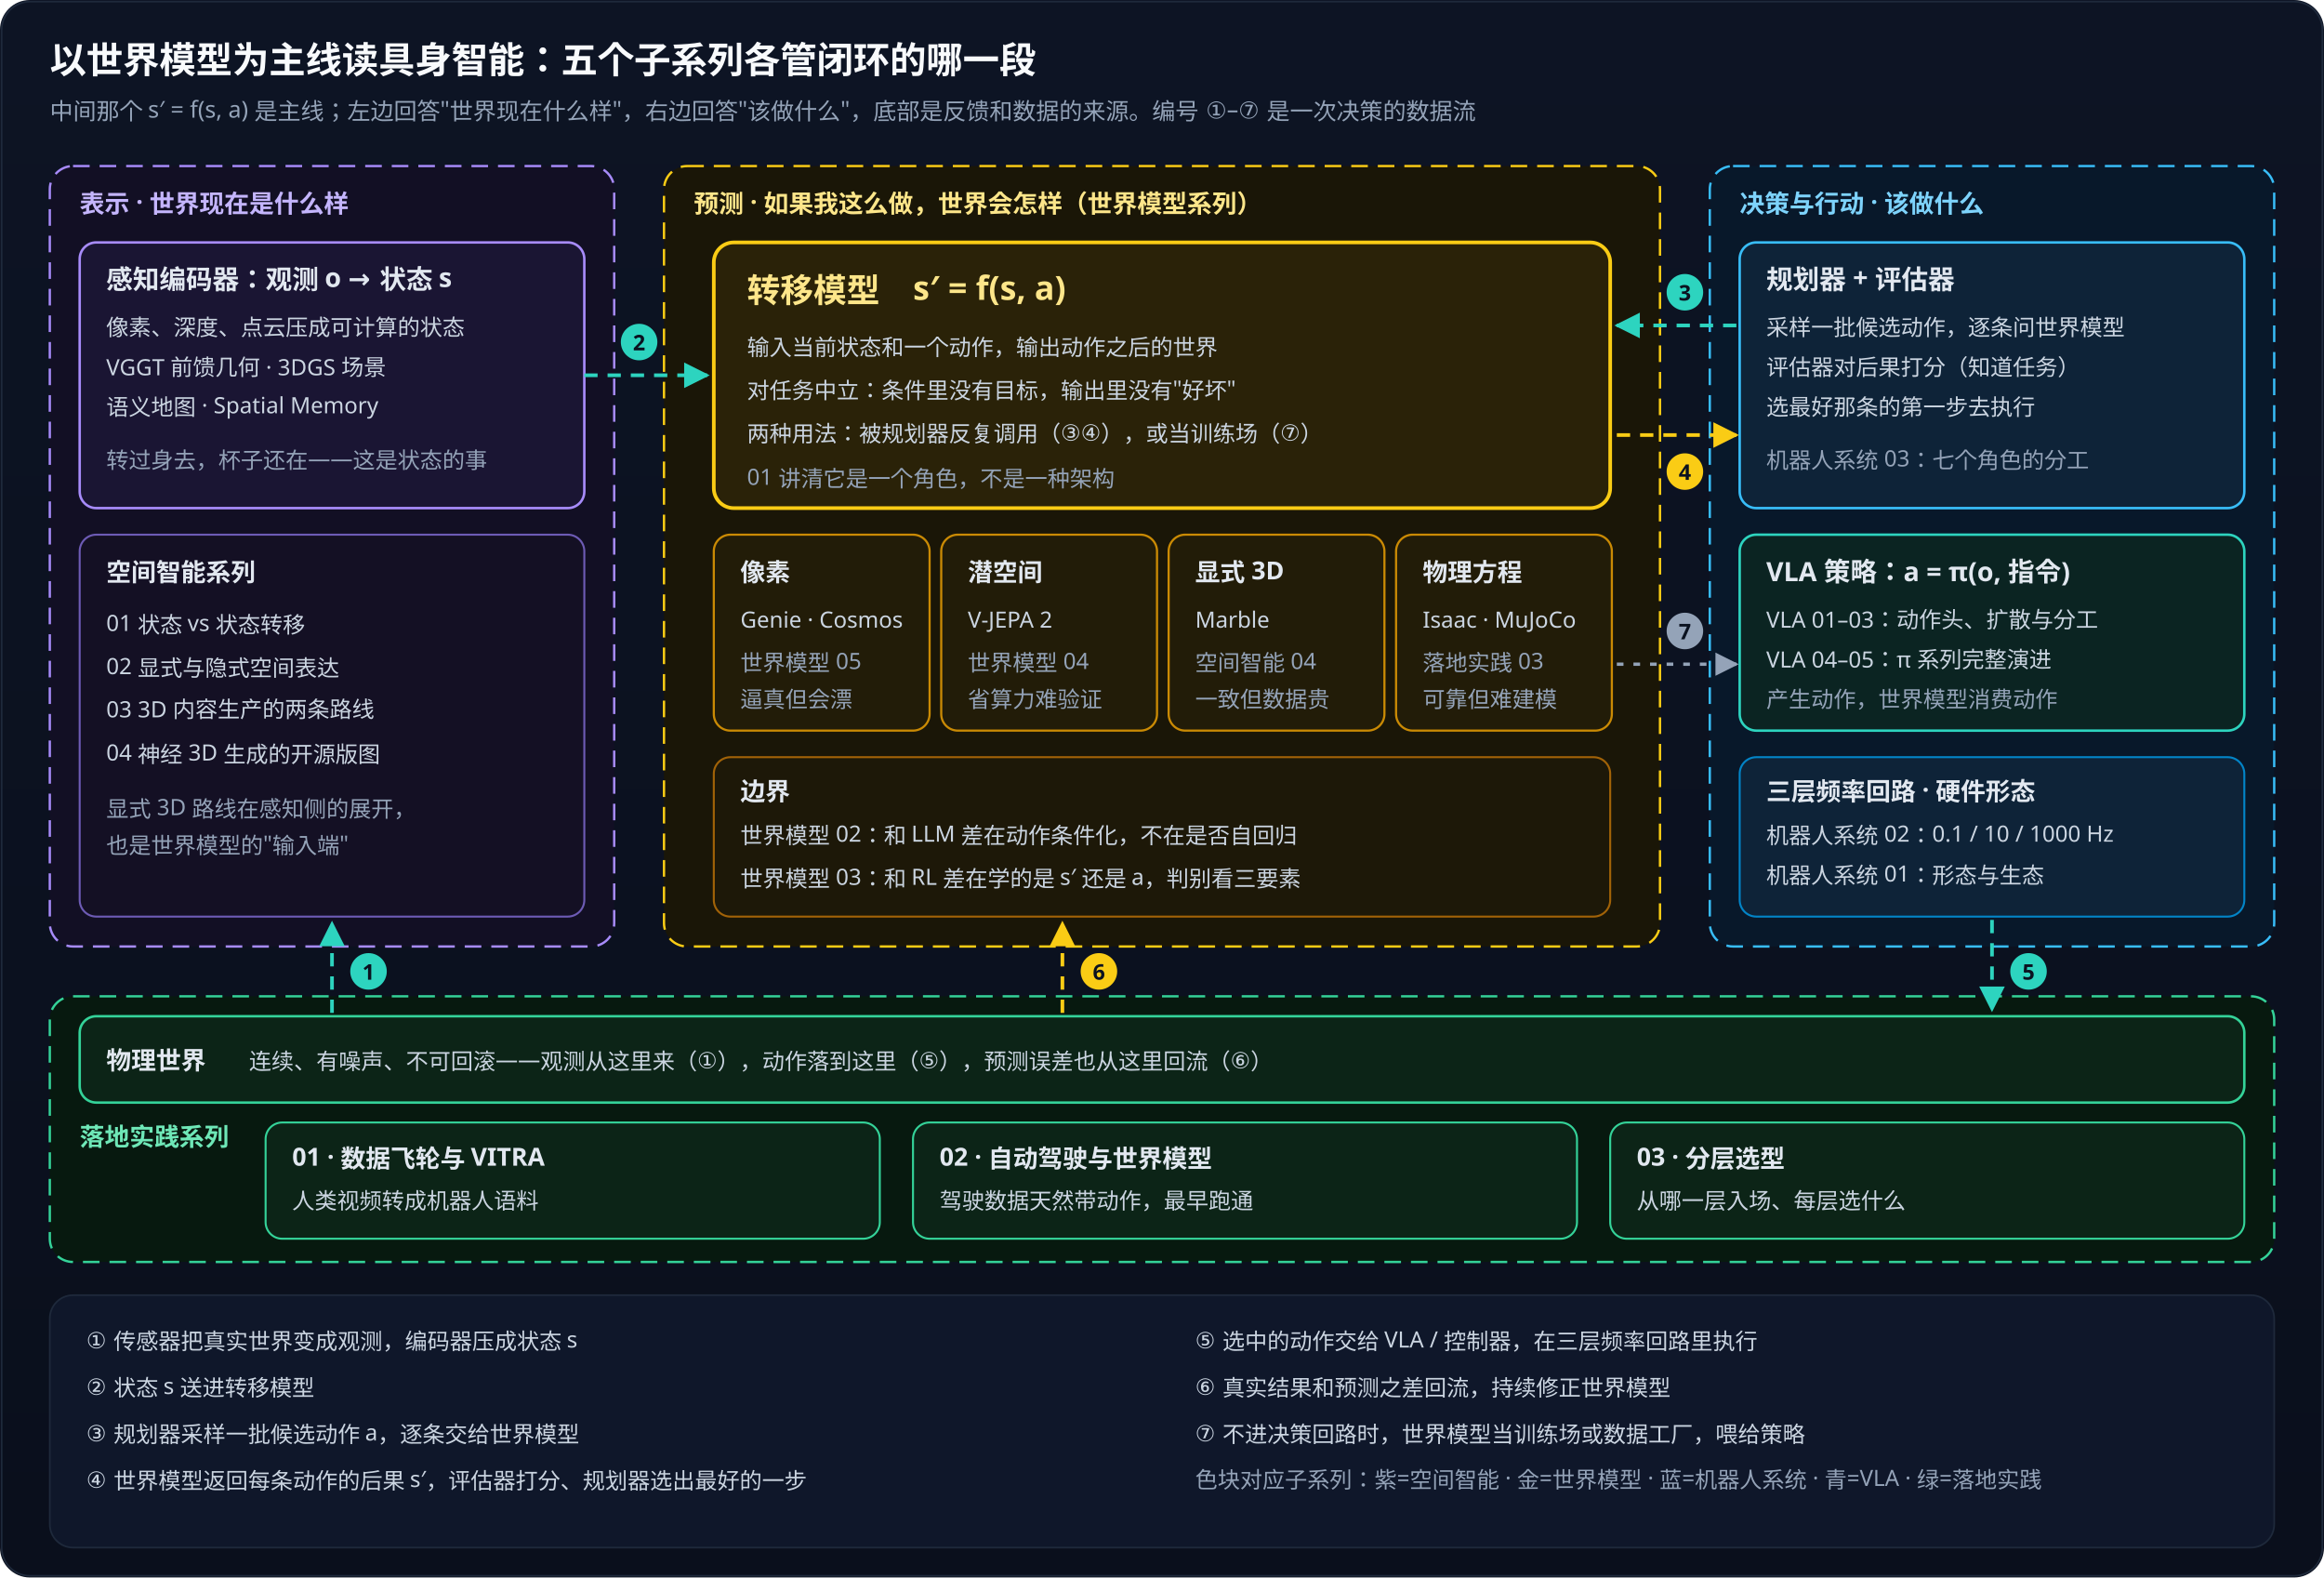
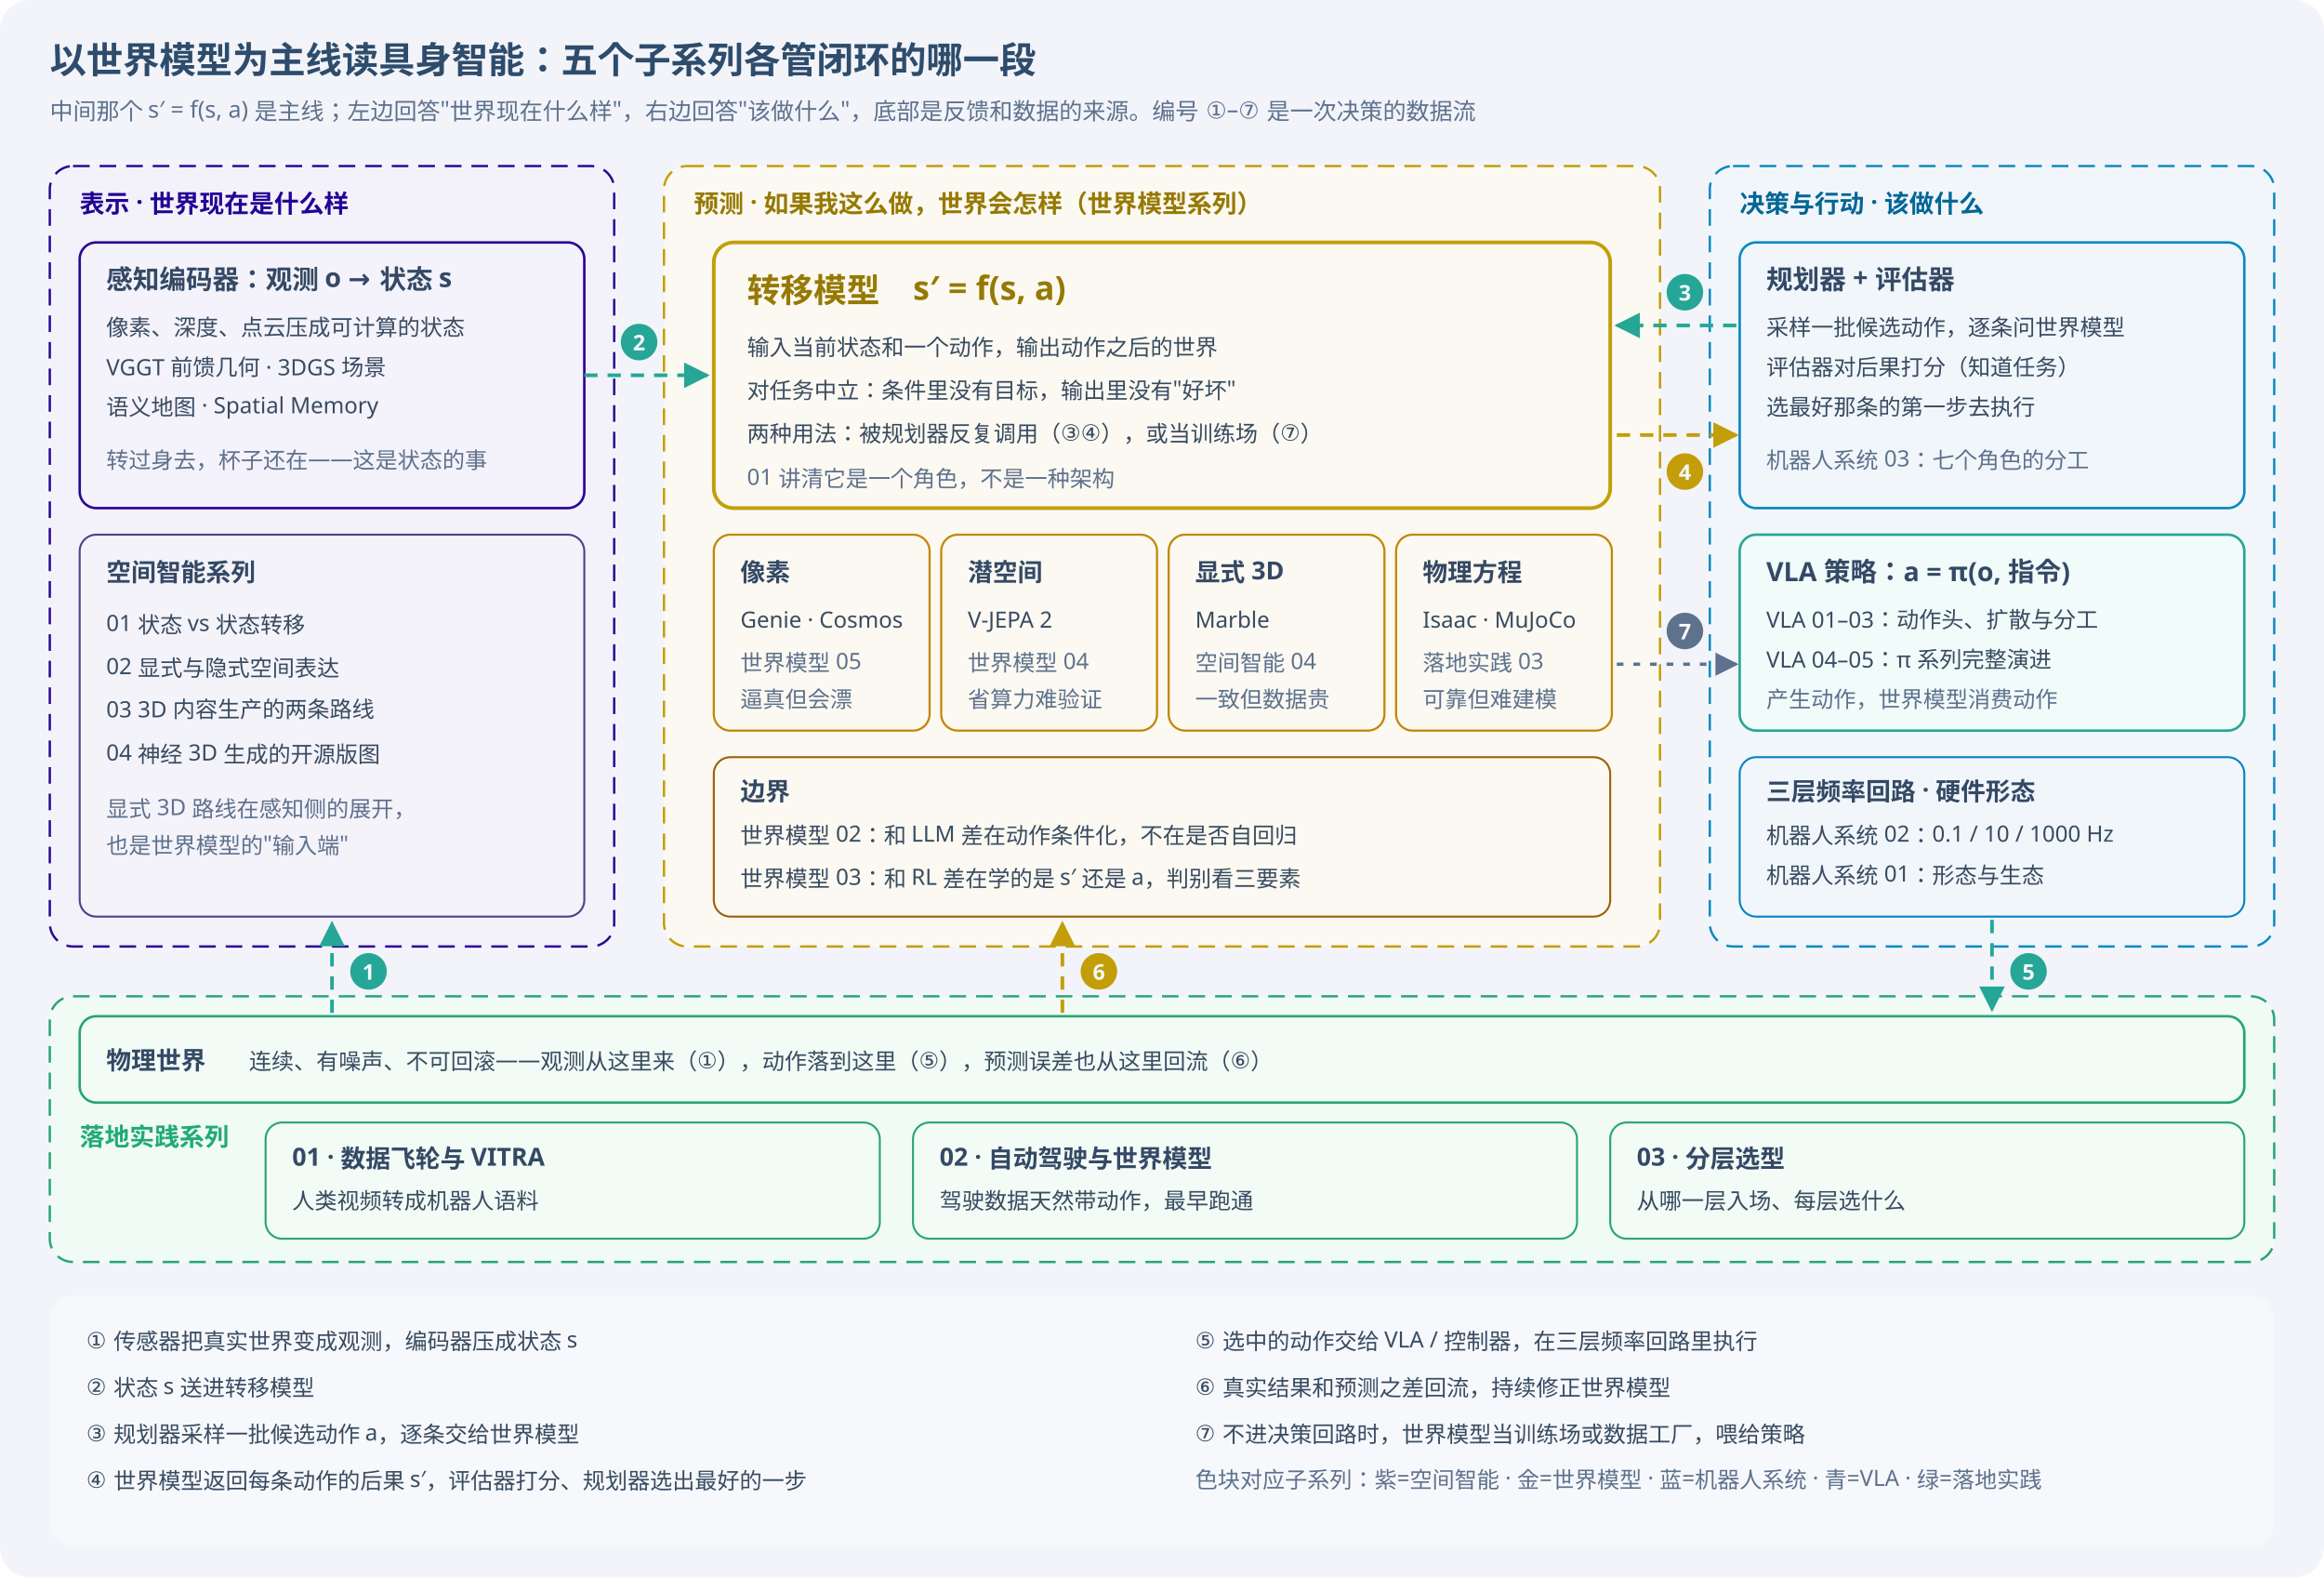
<svg xmlns="http://www.w3.org/2000/svg" width="1400" height="950" viewBox="0 0 1400 950" font-family="PingFang SC, Hiragino Sans GB, Microsoft YaHei, sans-serif">
  <defs>
    <linearGradient id="bgEM" x1="0" y1="0" x2="0" y2="1">
-       <stop offset="0" stop-color="#0d1424" />
-       <stop offset="1" stop-color="#0a0f1c" />
+       <stop offset="0" stop-color="#f2f4fa" />
+       <stop offset="1" stop-color="#f2f4fa" />
    </linearGradient>
    <marker id="aT" viewBox="0 0 10 10" refX="9" refY="5" markerWidth="7" markerHeight="7" orient="auto-start-reverse">
-       <path d="M0,0 L10,5 L0,10 z" fill="#2dd4bf" />
+       <path d="M0,0 L10,5 L0,10 z" fill="#26a696" />
    </marker>
    <marker id="aY" viewBox="0 0 10 10" refX="9" refY="5" markerWidth="7" markerHeight="7" orient="auto-start-reverse">
-       <path d="M0,0 L10,5 L0,10 z" fill="#facc15" />
+       <path d="M0,0 L10,5 L0,10 z" fill="#c39e09" />
    </marker>
    <marker id="aG" viewBox="0 0 10 10" refX="9" refY="5" markerWidth="7" markerHeight="7" orient="auto-start-reverse">
-       <path d="M0,0 L10,5 L0,10 z" fill="#94a3b8" />
+       <path d="M0,0 L10,5 L0,10 z" fill="#5e718d" />
    </marker>
  </defs>
  <style>
    @keyframes dashEM { to { stroke-dashoffset: -28; } }
    @keyframes coreEM { 0%,100% { stroke-opacity: 1; } 50% { stroke-opacity: 0.4; } }
-     .flow { fill: none; stroke: #2dd4bf; stroke-width: 2.2; stroke-dasharray: 8 6; animation: dashEM 1.2s linear infinite; }
-     .flowY { fill: none; stroke: #facc15; stroke-width: 2.2; stroke-dasharray: 8 6; animation: dashEM 1.2s linear infinite; }
-     .flowG { fill: none; stroke: #94a3b8; stroke-width: 2; stroke-dasharray: 4 6; animation: dashEM 2s linear infinite; }
+     .flow { fill: none; stroke: #26a696; stroke-width: 2.2; stroke-dasharray: 8 6; animation: dashEM 1.2s linear infinite; }
+     .flowY { fill: none; stroke: #c39e09; stroke-width: 2.2; stroke-dasharray: 8 6; animation: dashEM 1.2s linear infinite; }
+     .flowG { fill: none; stroke: #5e718d; stroke-width: 2; stroke-dasharray: 4 6; animation: dashEM 2s linear infinite; }
    .core { animation: coreEM 2.6s ease-in-out infinite; }
    .zl { font-size: 15px; font-weight: 600; }
-     .h { fill: #e2e8f0; font-size: 16px; font-weight: 600; }
-     .h15 { fill: #e2e8f0; font-size: 15px; font-weight: 600; }
-     .t { fill: #cbd5e1; font-size: 13.5px; }
-     .tG { fill: #94a3b8; font-size: 13.5px; }
-     .bn { fill: #0b1220; font-size: 13px; font-weight: 700; text-anchor: middle; }
+     .h { fill: #344965; font-size: 16px; font-weight: 600; }
+     .h15 { fill: #344965; font-size: 15px; font-weight: 600; }
+     .t { fill: #384b61; font-size: 13.5px; }
+     .tG { fill: #5e718d; font-size: 13.5px; }
+     .bn { fill: #f6f8fb; font-size: 13px; font-weight: 700; text-anchor: middle; }
  </style>
  <rect width="1400" height="950" rx="18" fill="url(#bgEM)" />
-   <rect x="1" y="1" width="1398" height="948" rx="17" fill="none" stroke="#1e293b" />
-   <text x="30" y="44" font-size="22" font-weight="700" fill="#f8fafc">以世界模型为主线读具身智能：五个子系列各管闭环的哪一段</text>
-   <text x="30" y="72" font-size="14" fill="#94a3b8">中间那个 s′ = f(s, a) 是主线；左边回答"世界现在什么样"，右边回答"该做什么"，底部是反馈和数据的来源。编号 ①–⑦ 是一次决策的数据流</text>
-   <rect x="30" y="100" width="340" height="470" rx="14" fill="#120f24" stroke="#a78bfa" stroke-width="1.4" stroke-dasharray="10 6" />
-   <text class="zl" x="48" y="128" fill="#c4b5fd">表示 · 世界现在是什么样</text>
-   <rect x="48" y="146" width="304" height="160" rx="10" fill="#1a1533" stroke="#a78bfa" stroke-width="1.5" />
+   <rect x="1" y="1" width="1398" height="948" rx="17" fill="none" stroke="#f3f5f9" />
+   <text x="30" y="44" font-size="22" font-weight="700" fill="#2e4c6b">以世界模型为主线读具身智能：五个子系列各管闭环的哪一段</text>
+   <text x="30" y="72" font-size="14" fill="#5e718d">中间那个 s′ = f(s, a) 是主线；左边回答"世界现在什么样"，右边回答"该做什么"，底部是反馈和数据的来源。编号 ①–⑦ 是一次决策的数据流</text>
+   <rect x="30" y="100" width="340" height="470" rx="14" fill="#f3f2fa" stroke="#2a0693" stroke-width="1.4" stroke-dasharray="10 6" />
+   <text class="zl" x="48" y="128" fill="#220495">表示 · 世界现在是什么样</text>
+   <rect x="48" y="146" width="304" height="160" rx="10" fill="#f4f2fa" stroke="#2a0693" stroke-width="1.5" />
  <text class="h" x="64" y="174">感知编码器：观测 o → 状态 s</text>
  <text class="t" x="64" y="202">像素、深度、点云压成可计算的状态</text>
  <text class="t" x="64" y="226">VGGT 前馈几何 · 3DGS 场景</text>
  <text class="t" x="64" y="250">语义地图 · Spatial Memory</text>
  <text class="tG" x="64" y="282">转过身去，杯子还在——这是状态的事</text>
-   <rect x="48" y="322" width="304" height="230" rx="10" fill="#141024" stroke="#6d5bb5" stroke-width="1.2" />
-   <text class="h15" x="64" y="350" fill="#c4b5fd">空间智能系列</text>
+   <rect x="48" y="322" width="304" height="230" rx="10" fill="#f4f3fa" stroke="#50418b" stroke-width="1.2" />
+   <text class="h15" x="64" y="350" fill="#220495">空间智能系列</text>
  <text class="t" x="64" y="380">01 状态 vs 状态转移</text>
  <text class="t" x="64" y="406">02 显式与隐式空间表达</text>
  <text class="t" x="64" y="432">03 3D 内容生产的两条路线</text>
  <text class="t" x="64" y="458">04 神经 3D 生成的开源版图</text>
  <text class="tG" x="64" y="492">显式 3D 路线在感知侧的展开，</text>
  <text class="tG" x="64" y="514">也是世界模型的"输入端"</text>
-   <rect x="400" y="100" width="600" height="470" rx="14" fill="#1a1607" stroke="#facc15" stroke-width="1.4" stroke-dasharray="10 6" />
-   <text class="zl" x="418" y="128" fill="#fde68a">预测 · 如果我这么做，世界会怎样（世界模型系列）</text>
-   <rect class="core" x="430" y="146" width="540" height="160" rx="12" fill="#2a2208" stroke="#facc15" stroke-width="2.2" />
-   <text x="450" y="182" font-size="20" font-weight="700" fill="#fde68a">转移模型　s′ = f(s, a)</text>
+   <rect x="400" y="100" width="600" height="470" rx="14" fill="#fbf9f1" stroke="#c39e09" stroke-width="1.4" stroke-dasharray="10 6" />
+   <text class="zl" x="418" y="128" fill="#967903">预测 · 如果我这么做，世界会怎样（世界模型系列）</text>
+   <rect class="core" x="430" y="146" width="540" height="160" rx="12" fill="#fbf9f1" stroke="#c39e09" stroke-width="2.2" />
+   <text x="450" y="182" font-size="20" font-weight="700" fill="#967903">转移模型　s′ = f(s, a)</text>
  <text class="t" x="450" y="214">输入当前状态和一个动作，输出动作之后的世界</text>
  <text class="t" x="450" y="240">对任务中立：条件里没有目标，输出里没有"好坏"</text>
  <text class="t" x="450" y="266">两种用法：被规划器反复调用（③④），或当训练场（⑦）</text>
  <text class="tG" x="450" y="292">01 讲清它是一个角色，不是一种架构</text>
-   <rect x="430" y="322" width="130" height="118" rx="10" fill="#221c08" stroke="#ca8a04" stroke-width="1.3" />
+   <rect x="430" y="322" width="130" height="118" rx="10" fill="#fbf9f1" stroke="#c38709" stroke-width="1.3" />
  <text class="h15" x="446" y="350">像素</text>
  <text class="t" x="446" y="378">Genie · Cosmos</text>
  <text class="tG" x="446" y="404">世界模型 05</text>
  <text class="tG" x="446" y="426">逼真但会漂</text>
-   <rect x="567" y="322" width="130" height="118" rx="10" fill="#221c08" stroke="#ca8a04" stroke-width="1.3" />
+   <rect x="567" y="322" width="130" height="118" rx="10" fill="#fbf9f1" stroke="#c38709" stroke-width="1.3" />
  <text class="h15" x="583" y="350">潜空间</text>
  <text class="t" x="583" y="378">V-JEPA 2</text>
  <text class="tG" x="583" y="404">世界模型 04</text>
  <text class="tG" x="583" y="426">省算力难验证</text>
-   <rect x="704" y="322" width="130" height="118" rx="10" fill="#221c08" stroke="#ca8a04" stroke-width="1.3" />
+   <rect x="704" y="322" width="130" height="118" rx="10" fill="#fbf9f1" stroke="#c38709" stroke-width="1.3" />
  <text class="h15" x="720" y="350">显式 3D</text>
  <text class="t" x="720" y="378">Marble</text>
  <text class="tG" x="720" y="404">空间智能 04</text>
  <text class="tG" x="720" y="426">一致但数据贵</text>
-   <rect x="841" y="322" width="130" height="118" rx="10" fill="#221c08" stroke="#ca8a04" stroke-width="1.3" />
+   <rect x="841" y="322" width="130" height="118" rx="10" fill="#fbf9f1" stroke="#c38709" stroke-width="1.3" />
  <text class="h15" x="857" y="350">物理方程</text>
  <text class="t" x="857" y="378">Isaac · MuJoCo</text>
  <text class="tG" x="857" y="404">落地实践 03</text>
  <text class="tG" x="857" y="426">可靠但难建模</text>
-   <rect x="430" y="456" width="540" height="96" rx="10" fill="#1d1808" stroke="#a16207" stroke-width="1.2" />
+   <rect x="430" y="456" width="540" height="96" rx="10" fill="#fbf9f1" stroke="#9d610b" stroke-width="1.2" />
  <text class="h15" x="446" y="482">边界</text>
  <text class="t" x="446" y="508">世界模型 02：和 LLM 差在动作条件化，不在是否自回归</text>
  <text class="t" x="446" y="534">世界模型 03：和 RL 差在学的是 s′ 还是 a，判别看三要素</text>
-   <rect x="1030" y="100" width="340" height="470" rx="14" fill="#08182a" stroke="#38bdf8" stroke-width="1.4" stroke-dasharray="10 6" />
-   <text class="zl" x="1048" y="128" fill="#7dd3fc">决策与行动 · 该做什么</text>
-   <rect x="1048" y="146" width="304" height="160" rx="10" fill="#0e2338" stroke="#38bdf8" stroke-width="1.5" />
+   <rect x="1030" y="100" width="340" height="470" rx="14" fill="#f1f6fb" stroke="#0c89c0" stroke-width="1.4" stroke-dasharray="10 6" />
+   <text class="zl" x="1048" y="128" fill="#036696">决策与行动 · 该做什么</text>
+   <rect x="1048" y="146" width="304" height="160" rx="10" fill="#f1f6fb" stroke="#0c89c0" stroke-width="1.5" />
  <text class="h" x="1064" y="174">规划器 + 评估器</text>
  <text class="t" x="1064" y="202">采样一批候选动作，逐条问世界模型</text>
  <text class="t" x="1064" y="226">评估器对后果打分（知道任务）</text>
  <text class="t" x="1064" y="250">选最好那条的第一步去执行</text>
  <text class="tG" x="1064" y="282">机器人系统 03：七个角色的分工</text>
-   <rect x="1048" y="322" width="304" height="118" rx="10" fill="#0b2422" stroke="#2dd4bf" stroke-width="1.5" />
+   <rect x="1048" y="322" width="304" height="118" rx="10" fill="#f1fbfa" stroke="#26a696" stroke-width="1.5" />
  <text class="h" x="1064" y="350">VLA 策略：a = π(o, 指令)</text>
  <text class="t" x="1064" y="378">VLA 01–03：动作头、扩散与分工</text>
  <text class="t" x="1064" y="402">VLA 04–05：π 系列完整演进</text>
  <text class="tG" x="1064" y="426">产生动作，世界模型消费动作</text>
-   <rect x="1048" y="456" width="304" height="96" rx="10" fill="#0e2338" stroke="#0284c7" stroke-width="1.2" />
+   <rect x="1048" y="456" width="304" height="96" rx="10" fill="#f1f6fb" stroke="#0782c2" stroke-width="1.2" />
  <text class="h15" x="1064" y="482">三层频率回路 · 硬件形态</text>
  <text class="t" x="1064" y="508">机器人系统 02：0.1 / 10 / 1000 Hz</text>
  <text class="t" x="1064" y="532">机器人系统 01：形态与生态</text>
-   <rect x="30" y="600" width="1340" height="160" rx="14" fill="#07190f" stroke="#34d399" stroke-width="1.4" stroke-dasharray="10 6" />
-   <rect x="48" y="612" width="1304" height="52" rx="10" fill="#0c2417" stroke="#34d399" stroke-width="1.5" />
+   <rect x="30" y="600" width="1340" height="160" rx="14" fill="#f1fbf6" stroke="#28a477" stroke-width="1.4" stroke-dasharray="10 6" />
+   <rect x="48" y="612" width="1304" height="52" rx="10" fill="#f2fbf6" stroke="#28a477" stroke-width="1.5" />
  <text class="h15" x="64" y="644">物理世界</text>
  <text class="t" x="150" y="644">连续、有噪声、不可回滚——观测从这里来（①），动作落到这里（⑤），预测误差也从这里回流（⑥）</text>
-   <text class="zl" x="48" y="690" fill="#6ee7b7">落地实践系列</text>
-   <rect x="160" y="676" width="370" height="70" rx="10" fill="#0c2417" stroke="#34d399" stroke-width="1.2" />
+   <text class="zl" x="48" y="690" fill="#21ab74">落地实践系列</text>
+   <rect x="160" y="676" width="370" height="70" rx="10" fill="#f2fbf6" stroke="#28a477" stroke-width="1.2" />
  <text class="h15" x="176" y="702">01 · 数据飞轮与 VITRA</text>
  <text class="t" x="176" y="728">人类视频转成机器人语料</text>
-   <rect x="550" y="676" width="400" height="70" rx="10" fill="#0c2417" stroke="#34d399" stroke-width="1.2" />
+   <rect x="550" y="676" width="400" height="70" rx="10" fill="#f2fbf6" stroke="#28a477" stroke-width="1.2" />
  <text class="h15" x="566" y="702">02 · 自动驾驶与世界模型</text>
  <text class="t" x="566" y="728">驾驶数据天然带动作，最早跑通</text>
-   <rect x="970" y="676" width="382" height="70" rx="10" fill="#0c2417" stroke="#34d399" stroke-width="1.2" />
+   <rect x="970" y="676" width="382" height="70" rx="10" fill="#f2fbf6" stroke="#28a477" stroke-width="1.2" />
  <text class="h15" x="986" y="702">03 · 分层选型</text>
  <text class="t" x="986" y="728">从哪一层入场、每层选什么</text>
  <line class="flow" x1="200" y1="610" x2="200" y2="556" marker-end="url(#aT)" />
-   <circle cx="222" cy="585" r="11" fill="#2dd4bf" />
+   <circle cx="222" cy="585" r="11" fill="#26a696" />
  <text class="bn" x="222" y="590">1</text>
  <line class="flow" x1="352" y1="226" x2="426" y2="226" marker-end="url(#aT)" />
-   <circle cx="385" cy="206" r="11" fill="#2dd4bf" />
+   <circle cx="385" cy="206" r="11" fill="#26a696" />
  <text class="bn" x="385" y="211">2</text>
  <line class="flow" x1="1046" y1="196" x2="974" y2="196" marker-end="url(#aT)" />
-   <circle cx="1015" cy="176" r="11" fill="#2dd4bf" />
+   <circle cx="1015" cy="176" r="11" fill="#26a696" />
  <text class="bn" x="1015" y="181">3</text>
  <line class="flowY" x1="974" y1="262" x2="1046" y2="262" marker-end="url(#aY)" />
-   <circle cx="1015" cy="284" r="11" fill="#facc15" />
+   <circle cx="1015" cy="284" r="11" fill="#c39e09" />
  <text class="bn" x="1015" y="289">4</text>
  <line class="flow" x1="1200" y1="554" x2="1200" y2="608" marker-end="url(#aT)" />
-   <circle cx="1222" cy="585" r="11" fill="#2dd4bf" />
+   <circle cx="1222" cy="585" r="11" fill="#26a696" />
  <text class="bn" x="1222" y="590">5</text>
  <line class="flowY" x1="640" y1="610" x2="640" y2="556" marker-end="url(#aY)" />
-   <circle cx="662" cy="585" r="11" fill="#facc15" />
+   <circle cx="662" cy="585" r="11" fill="#c39e09" />
  <text class="bn" x="662" y="590">6</text>
  <line class="flowG" x1="974" y1="400" x2="1046" y2="400" marker-end="url(#aG)" />
-   <circle cx="1015" cy="380" r="11" fill="#94a3b8" />
+   <circle cx="1015" cy="380" r="11" fill="#5e718d" />
  <text class="bn" x="1015" y="385">7</text>
-   <rect x="30" y="780" width="1340" height="152" rx="14" fill="#0f172a" stroke="#1e293b" />
+   <rect x="30" y="780" width="1340" height="152" rx="14" fill="#f6f8fb" stroke="#f3f5f9" />
  <text class="t" x="52" y="812">① 传感器把真实世界变成观测，编码器压成状态 s</text>
  <text class="t" x="52" y="840">② 状态 s 送进转移模型</text>
  <text class="t" x="52" y="868">③ 规划器采样一批候选动作 a，逐条交给世界模型</text>
  <text class="t" x="52" y="896">④ 世界模型返回每条动作的后果 s′，评估器打分、规划器选出最好的一步</text>
  <text class="t" x="720" y="812">⑤ 选中的动作交给 VLA / 控制器，在三层频率回路里执行</text>
  <text class="t" x="720" y="840">⑥ 真实结果和预测之差回流，持续修正世界模型</text>
  <text class="t" x="720" y="868">⑦ 不进决策回路时，世界模型当训练场或数据工厂，喂给策略</text>
  <text class="tG" x="720" y="896">色块对应子系列：紫=空间智能 · 金=世界模型 · 蓝=机器人系统 · 青=VLA · 绿=落地实践</text>
</svg>
